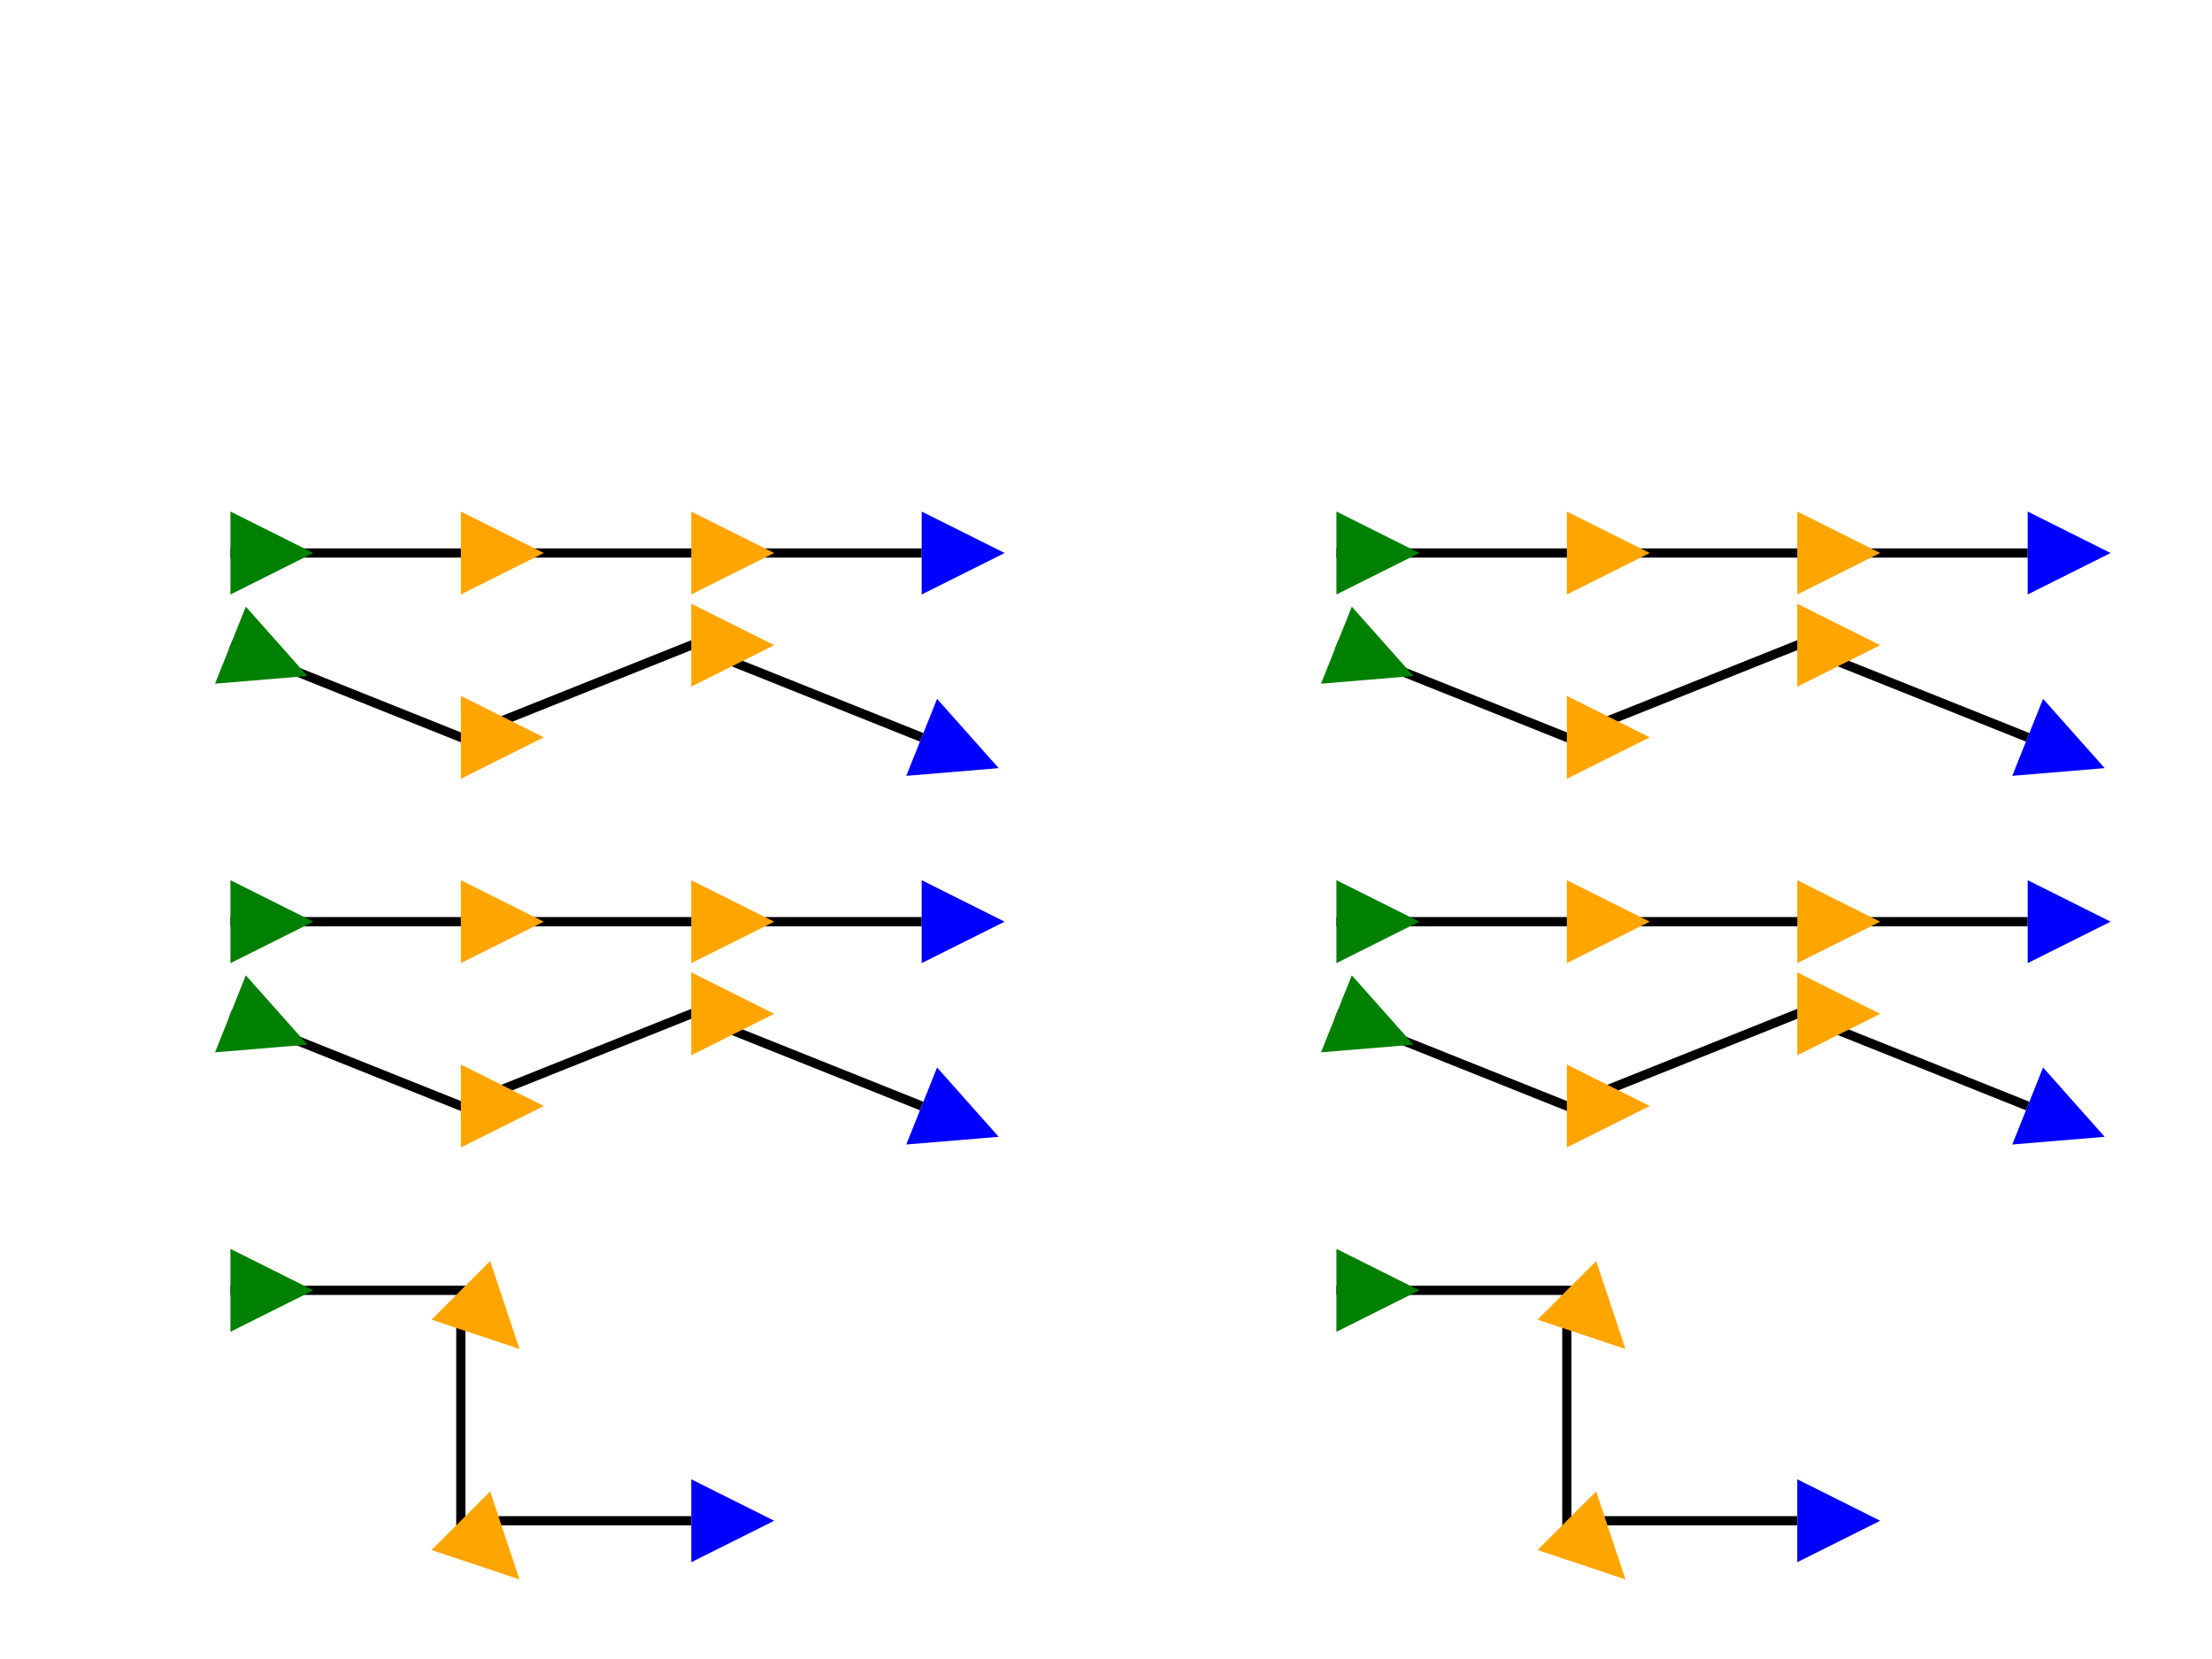
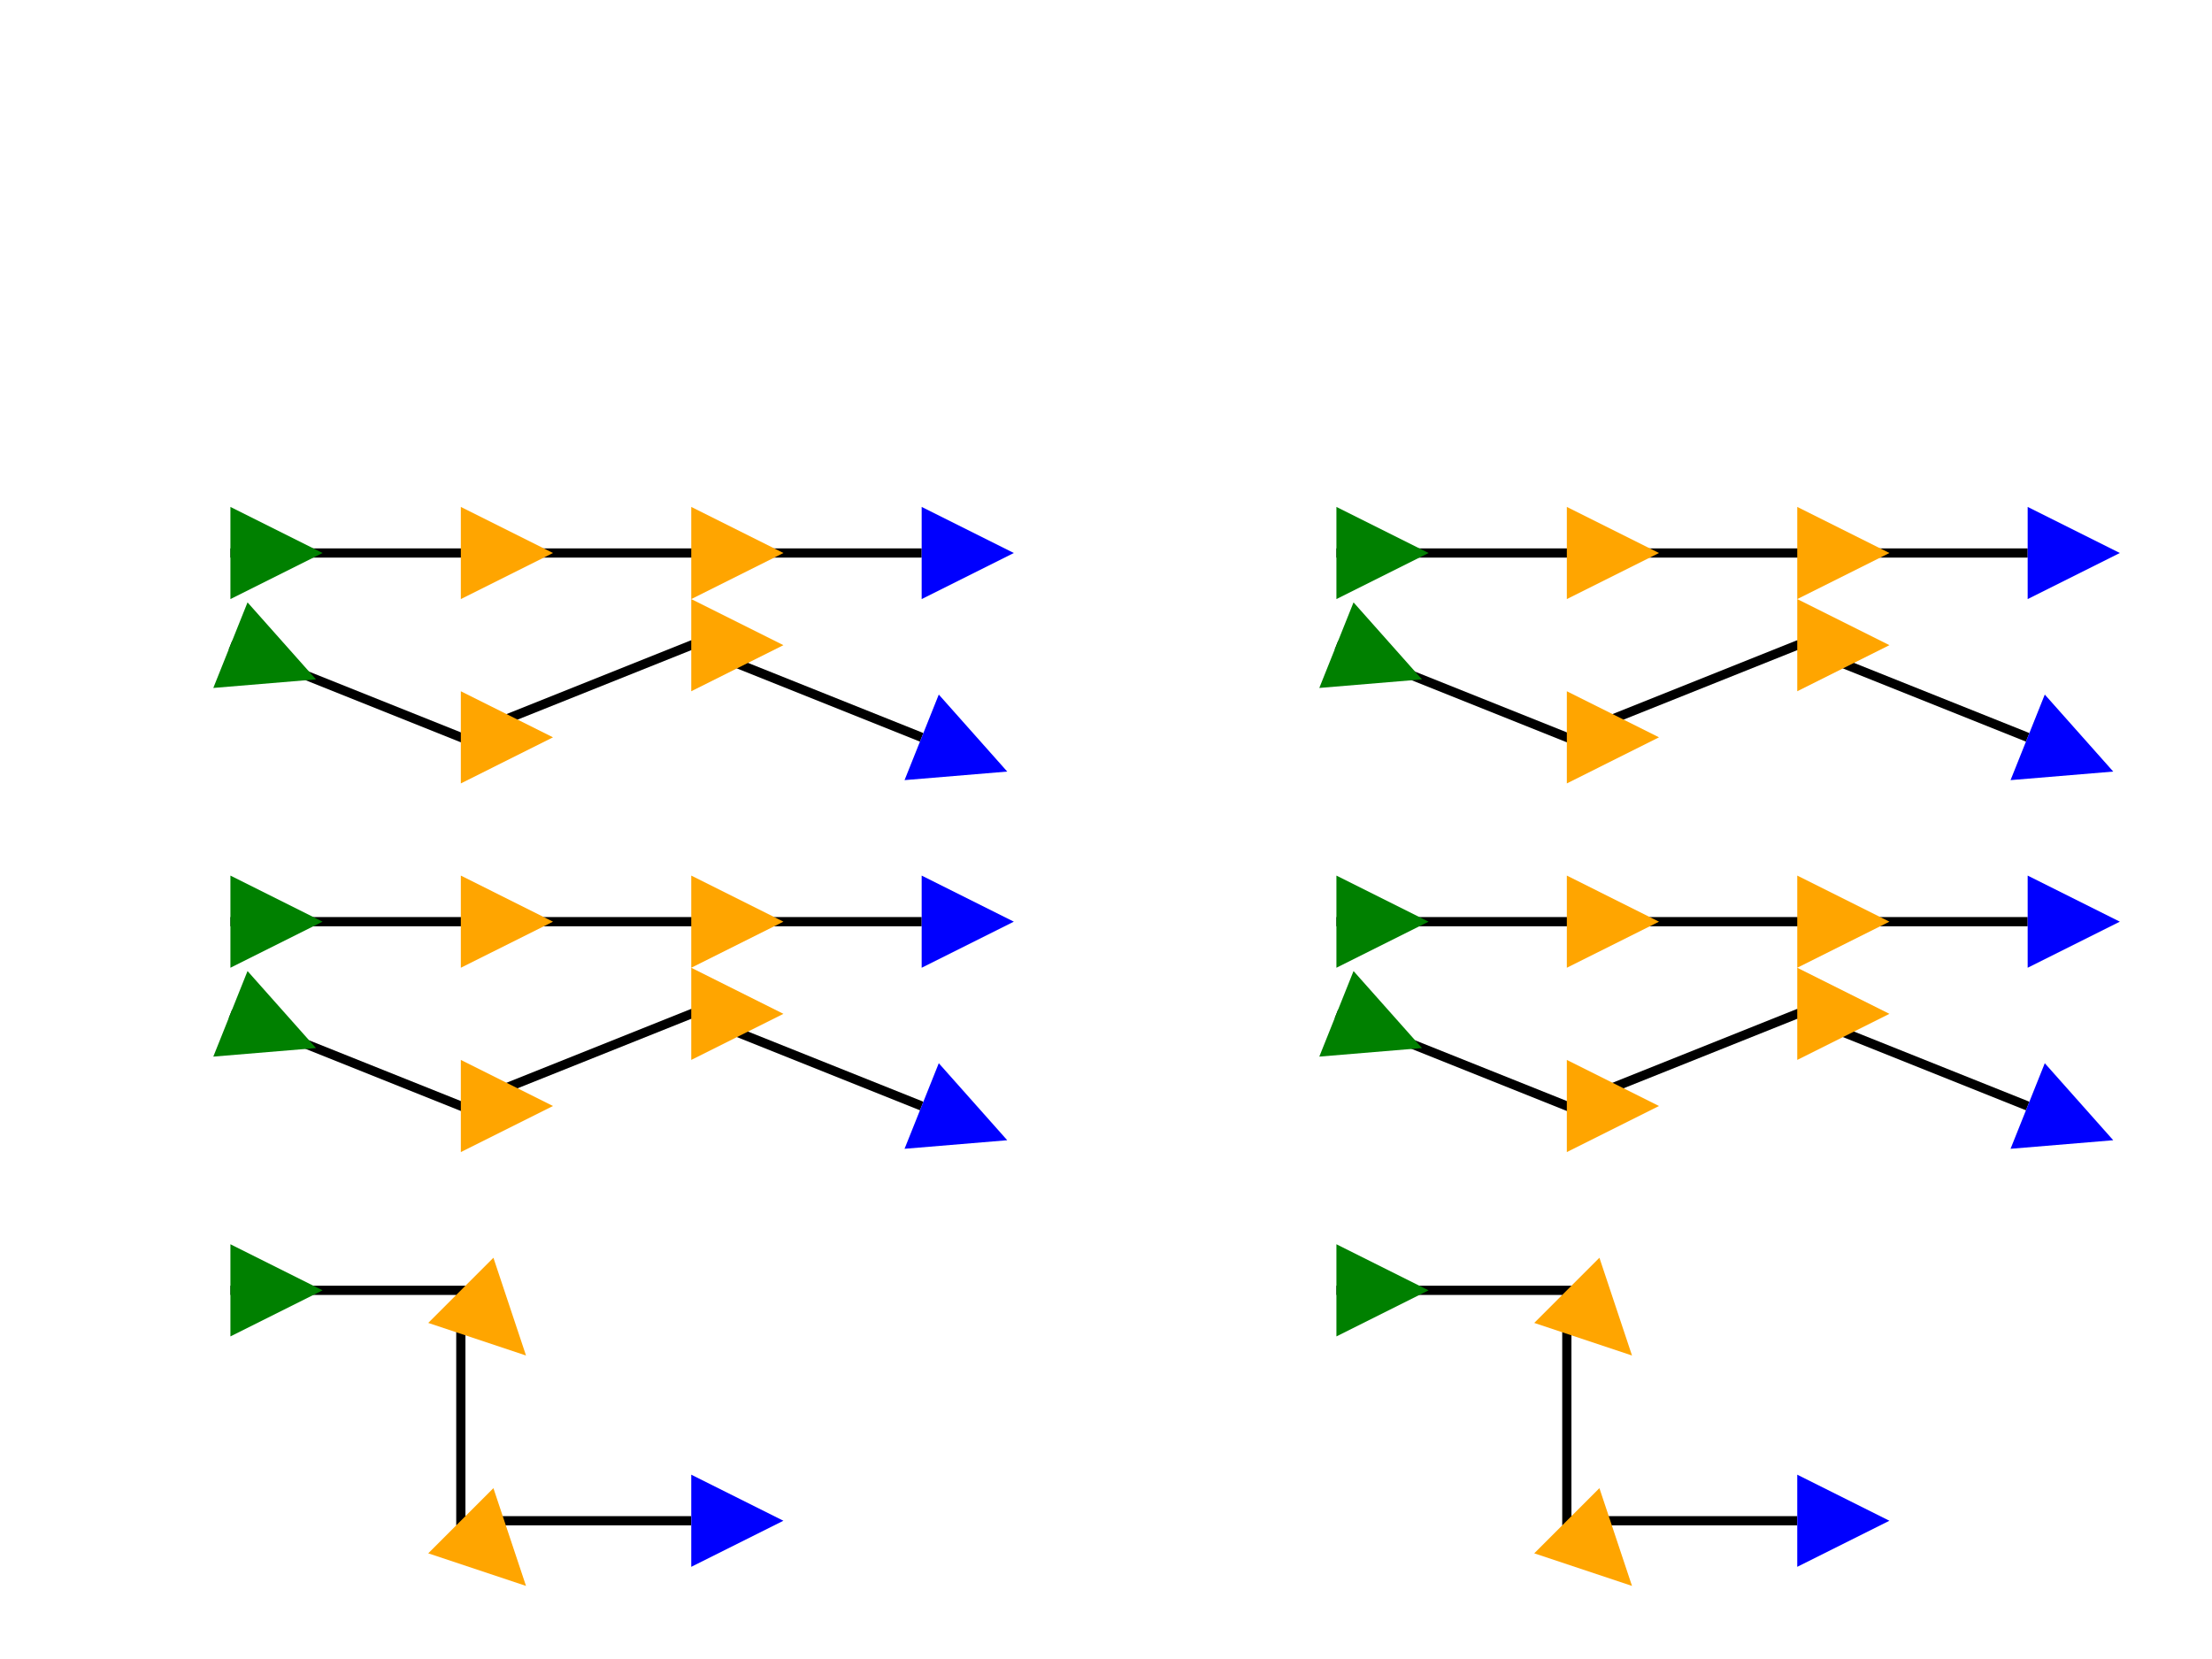
<svg xmlns="http://www.w3.org/2000/svg" xmlns:html="http://www.w3.org/1999/xhtml" id="svg-root" width="100%" height="100%" viewBox="0 0 480 360">
  <g id="testmeta">
    <html:link rel="author" title="Tavmjong Bah" href="http://tavmjong.free.fr" />
    <html:link rel="help" href="https://www.w3.org/TR/SVG2/painting.html#Markers" />
    <html:link rel="match" href="marker-path-001-ref.svg" />
  </g>
  <defs>
-     <marker id="Start" viewBox="0 0 10 10" refX="0" refY="5" markerUnits="strokeWidth" markerWidth="12" markerHeight="9" orient="auto" fill="green">
+     <marker id="Start" viewBox="0 0 10 10" refX="0" refY="5" markerUnits="strokeWidth" markerWidth="10" markerHeight="10" orient="auto" overflow="visible" fill="green">
      <path d="M 0 0 L 10 5 L 0 10 z" />
    </marker>
-     <marker id="Mid" viewBox="0 0 10 10" refX="0" refY="5" markerUnits="strokeWidth" markerWidth="12" markerHeight="9" orient="auto" fill="orange">
+     <marker id="Mid" viewBox="0 0 10 10" refX="0" refY="5" markerUnits="strokeWidth" markerWidth="10" markerHeight="10" orient="auto" overflow="visible" fill="orange">
      <path d="M 0 0 L 10 5 L 0 10 z" />
    </marker>
-     <marker id="End" viewBox="0 0 10 10" refX="0" refY="5" markerUnits="strokeWidth" markerWidth="12" markerHeight="9" orient="auto" fill="blue">
+     <marker id="End" viewBox="0 0 10 10" refX="0" refY="5" markerUnits="strokeWidth" markerWidth="10" markerHeight="10" orient="auto" overflow="visible" fill="blue">
      <path d="M 0 0 L 10 5 L 0 10 z" />
    </marker>
  </defs>
  <g id="test-body-content" style="fill:none;stroke:black;stroke-width:2;marker-start:url(#Start);marker-mid:url(#Mid);marker-end:url(#End)">
    <path d="m 50,120   50,0    50,0     50,0" />
    <path d="m 50,140   50,20   50,-20   50,20" />
    <path d="m 50,200 l 50,0  l 50,0   l 50,0" />
    <path d="m 50,220 l 50,20 l 50,-20 l 50,20" />
    <path d="m 50,280 h 50 v 50 h 50" />
    <path d="M 290,120   340,120   390,120   440,120" />
    <path d="M 290,140   340,160   390,140   440,160" />
    <path d="M 290,200 L 340,200 L 390,200 L 440,200" />
    <path d="M 290,220 L 340,240 L 390,220 L 440,240" />
    <path d="M 290,280 H 340 V 330 H 390" />
  </g>
</svg>
